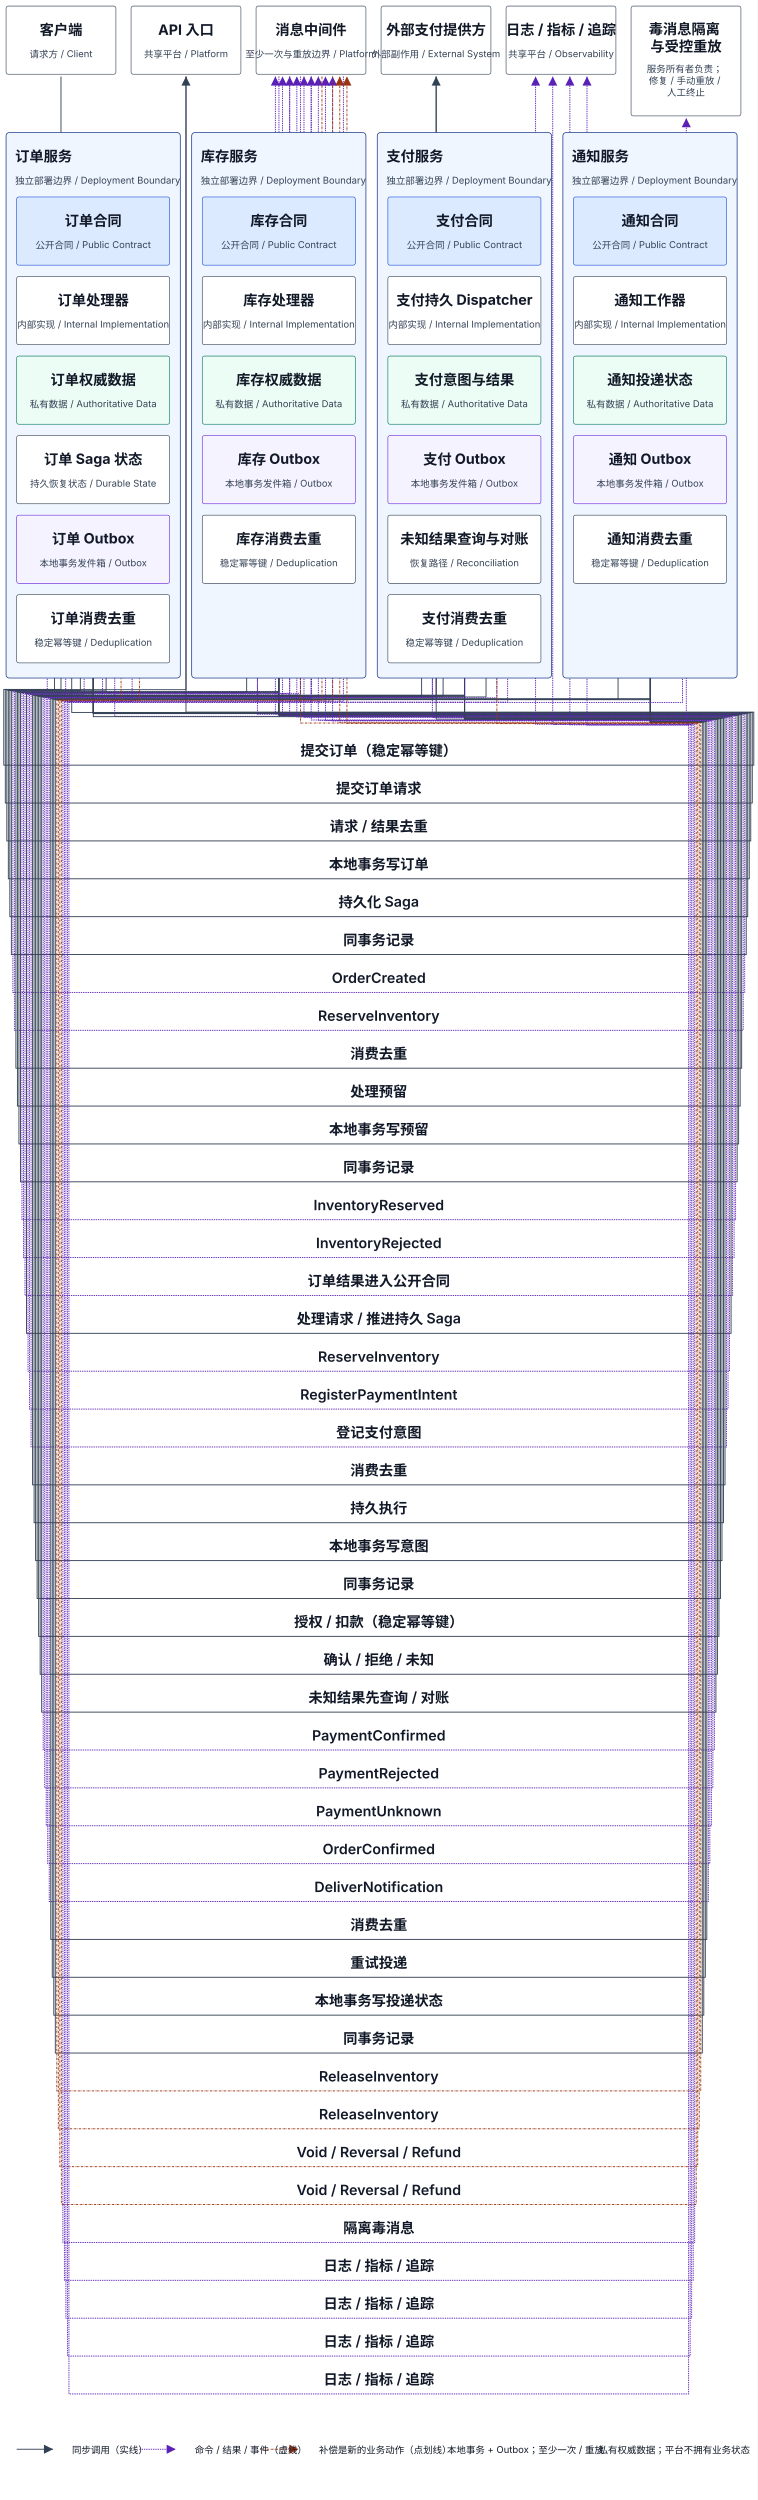
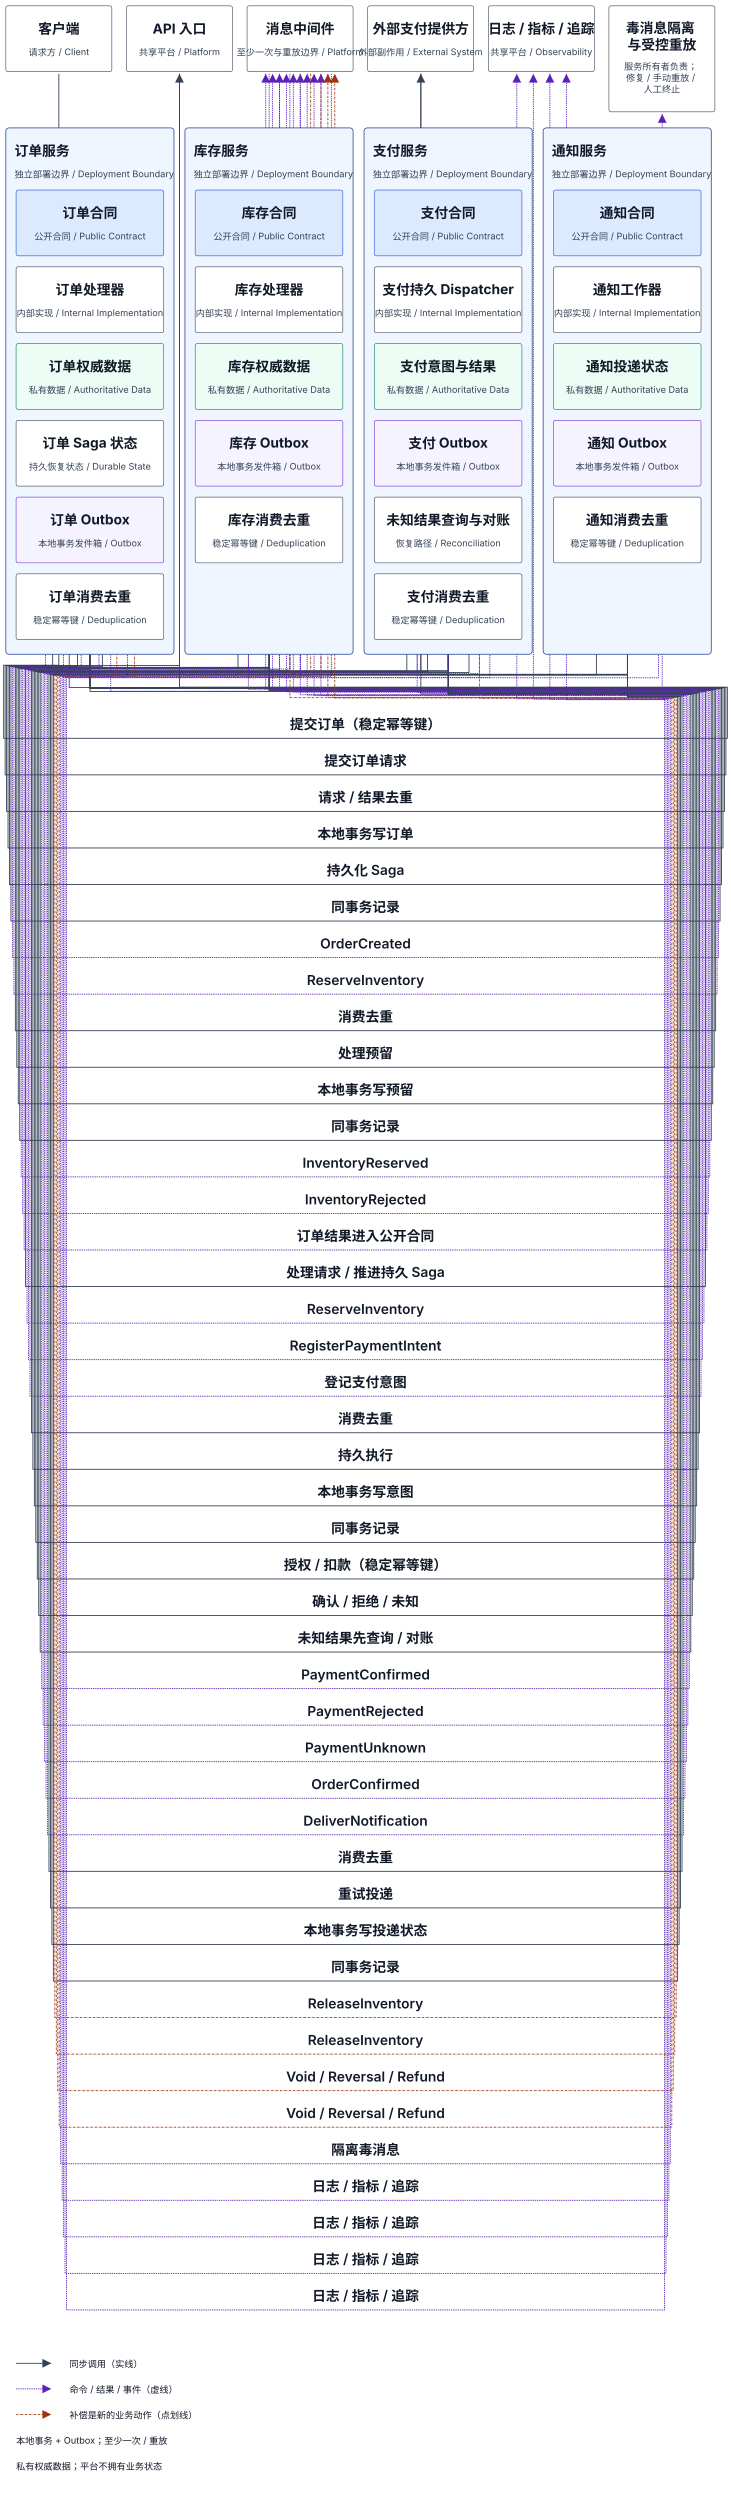
- <svg xmlns="http://www.w3.org/2000/svg" viewBox="0 0 10000 33000" role="img" aria-labelledby="sty05-title sty05-desc" data-authoring-to-render-scale="0.08" data-edge-stroke-clearance-css="8" data-edge-marker-clearance-css="16" data-edge-node-clearance-css="12" data-edge-boundary-clearance-css="12" data-header-inner-stroke-padding-css="12" data-edge-own-stroke-max-clearance-css="24">
+ <svg xmlns="http://www.w3.org/2000/svg" viewBox="0 0 10000 34200" role="img" aria-labelledby="sty05-title sty05-desc" data-authoring-to-render-scale="0.08" data-edge-stroke-clearance-css="8" data-edge-marker-clearance-css="16" data-edge-node-clearance-css="12" data-edge-boundary-clearance-css="12" data-header-inner-stroke-padding-css="12" data-edge-own-stroke-max-clearance-css="24">
  <defs>
    <marker id="arrow-sync" viewBox="0 0 10 10" refX="10" refY="5" markerWidth="10" markerHeight="10" markerUnits="strokeWidth" orient="auto">
      <path d="M0 0 L10 5 L0 10 Z" fill="#334155" />
    </marker>
    <marker id="arrow-message" viewBox="0 0 10 10" refX="10" refY="5" markerWidth="10" markerHeight="10" markerUnits="strokeWidth" orient="auto">
      <path d="M0 0 L10 5 L0 10 Z" fill="#5B21B6" />
    </marker>
    <marker id="arrow-compensation" viewBox="0 0 10 10" refX="10" refY="5" markerWidth="10" markerHeight="10" markerUnits="strokeWidth" orient="auto">
      <path d="M0 0 L10 5 L0 10 Z" fill="#9A3412" />
    </marker>
  </defs>
  <style>
    text { font-family: Inter, "Noto Sans SC", "Microsoft YaHei", sans-serif; }
    .service-boundary { fill: #EFF6FF; stroke: #1E3A8A; stroke-width: 10; }
    .contract-node { fill: #DBEAFE; stroke: #1D4ED8; stroke-width: 8; }
    .process-node { fill: #FFFFFF; stroke: #334155; stroke-width: 8; }
    .data-node { fill: #ECFDF5; stroke: #047857; stroke-width: 8; }
    .outbox-node { fill: #F5F3FF; stroke: #6D28D9; stroke-width: 8; }
    .node-title, .boundary-title { fill: #111827; font-size: 188px; font-weight: 700; }
    .node-type { fill: #334155; font-size: 125px; }
    .sync { fill: none; stroke: #334155; stroke-width: 12; stroke-dasharray: none; marker-end: url(#arrow-sync); }
    .message { fill: none; stroke: #5B21B6; stroke-width: 12; stroke-dasharray: 18 12; marker-end: url(#arrow-message); }
    .compensation { fill: none; stroke: #9A3412; stroke-width: 12; stroke-dasharray: 30 12 6 12; marker-end: url(#arrow-compensation); }
    .edge-label { fill: #111827; font-size: 188px; font-weight: 600; }
    .legend-label { fill: #111827; font-size: 125px; }
  </style>
-   <rect data-canvas-role="background" x="0" y="0" width="10000" height="33000" fill="#FFFFFF" />
+   <rect data-canvas-role="background" x="0" y="0" width="10000" height="34200" fill="#FFFFFF" />
  <path class="edge sync" data-edge-id="request-entry" data-source="client" data-target="api-entry" d="M805 1010 V9100 H50 V10100 H9950 V9400 H2455 V1010" />
  <text class="edge-label" data-edge-id="request-entry" x="5000" y="9975" text-anchor="middle">提交订单（稳定幂等键）</text>
  <path class="edge sync" data-edge-id="api-order-request" data-source="api-entry" data-target="order-contract" d="M2455.1 1010 V9104 H70 V10600 H9930 V9404 H946.8 V3530" />
  <text class="edge-label" data-edge-id="api-order-request" x="5000" y="10475" text-anchor="middle">提交订单请求</text>
  <path class="edge sync" data-edge-id="order-contract-dispatch" data-source="order-contract" data-target="order-consumer-dedup" d="M1230.2 3530 V9108 H90 V11100 H9910 V9408 H1230.7 V8780" />
  <text class="edge-label" data-edge-id="order-contract-dispatch" x="5000" y="10975" text-anchor="middle">请求 / 结果去重</text>
  <path class="edge sync" data-edge-id="order-owned-data-write" data-source="order-handler" data-target="order-data" d="M720.3 4580 V9112 H110 V11600 H9890 V9412 H1230.3 V5630" />
  <text class="edge-label" data-edge-id="order-owned-data-write" x="5000" y="11475" text-anchor="middle">本地事务写订单</text>
  <path class="edge sync" data-edge-id="order-saga-state-write" data-source="order-handler" data-target="order-saga-state" d="M1060.4 4580 V9116 H130 V12100 H9870 V9416 H1230.4 V6680" />
  <text class="edge-label" data-edge-id="order-saga-state-write" x="5000" y="11975" text-anchor="middle">持久化 Saga</text>
  <path class="edge sync" data-edge-id="order-outbox-write" data-source="order-handler" data-target="order-outbox" d="M1400.5 4580 V9120 H150 V12600 H9850 V9420 H1230.5 V7730" />
  <text class="edge-label" data-edge-id="order-outbox-write" x="5000" y="12475" text-anchor="middle">同事务记录</text>
  <path class="edge message" data-edge-id="order-created" data-source="order-outbox" data-target="message-broker" d="M623.5 7730 V9124 H170 V13100 H9830 V9424 H3634.8 V1010" />
  <text class="edge-label" data-edge-id="order-created" x="5000" y="12975" text-anchor="middle">OrderCreated</text>
  <path class="edge message" data-edge-id="reserve-inventory-command" data-source="message-broker" data-target="inventory-contract" d="M3682 1010 V9128 H190 V13600 H9810 V9428 H3397.4 V3530" />
  <text class="edge-label" data-edge-id="reserve-inventory-command" x="5000" y="13475" text-anchor="middle">ReserveInventory</text>
  <path class="edge sync" data-edge-id="inventory-consumer-deduplication" data-source="inventory-contract" data-target="inventory-consumer-dedup" d="M3680.8 3530 V9132 H210 V14100 H9790 V9432 H3681.3 V7730" />
  <text class="edge-label" data-edge-id="inventory-consumer-deduplication" x="5000" y="13975" text-anchor="middle">消费去重</text>
  <path class="edge sync" data-edge-id="inventory-contract-dispatch" data-source="inventory-consumer-dedup" data-target="inventory-handler" d="M3680.9 7730 V9136 H230 V14600 H9770 V9436 H3681.4 V4580" />
  <text class="edge-label" data-edge-id="inventory-contract-dispatch" x="5000" y="14475" text-anchor="middle">处理预留</text>
  <path class="edge sync" data-edge-id="inventory-owned-data-write" data-source="inventory-handler" data-target="inventory-data" d="M3256 4580 V9140 H250 V15100 H9750 V9440 H3681 V5630" />
  <text class="edge-label" data-edge-id="inventory-owned-data-write" x="5000" y="14975" text-anchor="middle">本地事务写预留</text>
  <path class="edge sync" data-edge-id="inventory-outbox-write" data-source="inventory-handler" data-target="inventory-outbox" d="M3681.1 4580 V9144 H270 V15600 H9730 V9444 H3681.6 V6680" />
  <text class="edge-label" data-edge-id="inventory-outbox-write" x="5000" y="15475" text-anchor="middle">同事务记录</text>
  <path class="edge message" data-edge-id="inventory-reserved-result" data-source="inventory-outbox" data-target="message-broker" d="M3397.9 6680 V9148 H290 V16100 H9710 V9448 H3729.5 V1010" />
  <text class="edge-label" data-edge-id="inventory-reserved-result" x="5000" y="15975" text-anchor="middle">InventoryReserved</text>
  <path class="edge message" data-edge-id="inventory-rejected-result" data-source="inventory-outbox" data-target="message-broker" d="M3964.6 6680 V9152 H310 V16600 H9690 V9452 H3823.8 V1010" />
  <text class="edge-label" data-edge-id="inventory-rejected-result" x="5000" y="16475" text-anchor="middle">InventoryRejected</text>
  <path class="edge message" data-edge-id="order-result-deduplication" data-source="message-broker" data-target="order-contract" d="M3823.9 1010 V9156 H330 V17100 H9670 V9456 H1514.7 V3530" />
  <text class="edge-label" data-edge-id="order-result-deduplication" x="5000" y="16975" text-anchor="middle">订单结果进入公开合同</text>
  <path class="edge sync" data-edge-id="order-result-dispatch" data-source="order-consumer-dedup" data-target="order-handler" d="M1231.5 8780 V9160 H350 V17600 H9650 V9460 H1232 V4580" />
  <text class="edge-label" data-edge-id="order-result-dispatch" x="5000" y="17475" text-anchor="middle">处理请求 / 推进持久 Saga</text>
  <path class="edge message" data-edge-id="reserve-inventory-publication" data-source="order-outbox" data-target="message-broker" d="M867.3 7730 V9164 H370 V18100 H9630 V9464 H3918.3 V1010" />
  <text class="edge-label" data-edge-id="reserve-inventory-publication" x="5000" y="17975" text-anchor="middle">ReserveInventory</text>
  <path class="edge message" data-edge-id="register-payment-intent" data-source="order-outbox" data-target="message-broker" d="M1110.3 7730 V9168 H390 V18600 H9610 V9468 H4012.5 V1010" />
  <text class="edge-label" data-edge-id="register-payment-intent" x="5000" y="18475" text-anchor="middle">RegisterPaymentIntent</text>
  <path class="edge message" data-edge-id="payment-command-delivery" data-source="message-broker" data-target="payment-contract" d="M3965.6 1010 V9172 H410 V19100 H9590 V9472 H5706.8 V3530" />
  <text class="edge-label" data-edge-id="payment-command-delivery" x="5000" y="18975" text-anchor="middle">登记支付意图</text>
  <path class="edge sync" data-edge-id="payment-consumer-deduplication" data-source="payment-contract" data-target="payment-consumer-dedup" d="M6131.9 3530 V9176 H430 V19600 H9570 V9476 H6132.4 V8780" />
  <text class="edge-label" data-edge-id="payment-consumer-deduplication" x="5000" y="19475" text-anchor="middle">消费去重</text>
  <path class="edge sync" data-edge-id="payment-contract-dispatch" data-source="payment-consumer-dedup" data-target="payment-dispatcher" d="M6132 8780 V9180 H450 V20100 H9550 V9480 H6132.5 V4580" />
  <text class="edge-label" data-edge-id="payment-contract-dispatch" x="5000" y="19975" text-anchor="middle">持久执行</text>
  <path class="edge sync" data-edge-id="payment-owned-data-write" data-source="payment-dispatcher" data-target="payment-data" d="M5565.4 4580 V9184 H470 V20600 H9530 V9484 H6132.1 V5630" />
  <text class="edge-label" data-edge-id="payment-owned-data-write" x="5000" y="20475" text-anchor="middle">本地事务写意图</text>
  <path class="edge sync" data-edge-id="payment-outbox-write" data-source="payment-dispatcher" data-target="payment-outbox" d="M5848.9 4580 V9188 H490 V21100 H9510 V9488 H6132.2 V6680" />
  <text class="edge-label" data-edge-id="payment-outbox-write" x="5000" y="20975" text-anchor="middle">同事务记录</text>
  <path class="edge sync" data-edge-id="provider-authorization" data-source="payment-dispatcher" data-target="payment-provider" d="M6132.3 4580 V9192 H510 V21600 H9490 V9492 H5757.3 V1010" />
  <text class="edge-label" data-edge-id="provider-authorization" x="5000" y="21475" text-anchor="middle">授权 / 扣款（稳定幂等键）</text>
  <path class="edge sync" data-edge-id="provider-result" data-source="payment-provider" data-target="payment-contract" d="M5757.4 1010 V9196 H530 V22100 H9470 V9496 H6132.9 V3530" />
  <text class="edge-label" data-edge-id="provider-result" x="5000" y="21975" text-anchor="middle">确认 / 拒绝 / 未知</text>
  <path class="edge sync" data-edge-id="payment-unknown-reconciliation" data-source="payment-dispatcher" data-target="payment-reconciliation" d="M6415.8 4580 V9200 H550 V22600 H9450 V9500 H6133 V7730" />
  <text class="edge-label" data-edge-id="payment-unknown-reconciliation" x="5000" y="22475" text-anchor="middle">未知结果先查询 / 对账</text>
  <path class="edge message" data-edge-id="payment-confirmed" data-source="payment-outbox" data-target="message-broker" d="M5707.6 6680 V9204 H570 V23100 H9430 V9504 H4107.6 V1010" />
  <text class="edge-label" data-edge-id="payment-confirmed" x="5000" y="22975" text-anchor="middle">PaymentConfirmed</text>
  <path class="edge message" data-edge-id="payment-rejected" data-source="payment-outbox" data-target="message-broker" d="M6132.7 6680 V9208 H590 V23600 H9410 V9508 H4201.9 V1010" />
  <text class="edge-label" data-edge-id="payment-rejected" x="5000" y="23475" text-anchor="middle">PaymentRejected</text>
  <path class="edge message" data-edge-id="payment-unknown" data-source="payment-outbox" data-target="message-broker" d="M6557.8 6680 V9212 H610 V24100 H9390 V9512 H4296.1 V1010" />
  <text class="edge-label" data-edge-id="payment-unknown" x="5000" y="23975" text-anchor="middle">PaymentUnknown</text>
  <path class="edge message" data-edge-id="order-confirmed" data-source="order-outbox" data-target="message-broker" d="M1354.3 7730 V9216 H630 V24600 H9370 V9516 H4390.4 V1010" />
  <text class="edge-label" data-edge-id="order-confirmed" x="5000" y="24475" text-anchor="middle">OrderConfirmed</text>
  <path class="edge message" data-edge-id="notification-delivery" data-source="message-broker" data-target="notification-contract" d="M4108 1010 V9220 H650 V25100 H9350 V9520 H8583 V3530" />
  <text class="edge-label" data-edge-id="notification-delivery" x="5000" y="24975" text-anchor="middle">DeliverNotification</text>
  <path class="edge sync" data-edge-id="notification-consumer-deduplication" data-source="notification-contract" data-target="notification-consumer-dedup" d="M8583.1 3530 V9224 H670 V25600 H9330 V9524 H8583.6 V7730" />
  <text class="edge-label" data-edge-id="notification-consumer-deduplication" x="5000" y="25475" text-anchor="middle">消费去重</text>
  <path class="edge sync" data-edge-id="notification-contract-dispatch" data-source="notification-consumer-dedup" data-target="notification-worker" d="M8583.2 7730 V9228 H690 V26100 H9310 V9528 H8583.7 V4580" />
  <text class="edge-label" data-edge-id="notification-contract-dispatch" x="5000" y="25975" text-anchor="middle">重试投递</text>
  <path class="edge sync" data-edge-id="notification-owned-data-write" data-source="notification-worker" data-target="notification-data" d="M8158.3 4580 V9232 H710 V26600 H9290 V9532 H8583.3 V5630" />
  <text class="edge-label" data-edge-id="notification-owned-data-write" x="5000" y="26475" text-anchor="middle">本地事务写投递状态</text>
  <path class="edge sync" data-edge-id="notification-outbox-write" data-source="notification-worker" data-target="notification-outbox" d="M8583.4 4580 V9236 H730 V27100 H9270 V9536 H8583.9 V6680" />
  <text class="edge-label" data-edge-id="notification-outbox-write" x="5000" y="26975" text-anchor="middle">同事务记录</text>
  <path class="edge compensation" data-edge-id="release-inventory-compensation-publication" data-source="order-outbox" data-target="message-broker" d="M1597.8 7730 V9240 H750 V27600 H9250 V9540 H4485.2 V1010" />
  <text class="edge-label" data-edge-id="release-inventory-compensation-publication" x="5000" y="27475" text-anchor="middle">ReleaseInventory</text>
  <path class="edge compensation" data-edge-id="release-inventory-compensation" data-source="message-broker" data-target="inventory-contract" d="M4249.9 1010 V9244 H770 V28100 H9230 V9544 H3966.9 V3530" />
  <text class="edge-label" data-edge-id="release-inventory-compensation" x="5000" y="27975" text-anchor="middle">ReleaseInventory</text>
  <path class="edge compensation" data-edge-id="payment-compensation-publication" data-source="order-outbox" data-target="message-broker" d="M1840.8 7730 V9248 H790 V28600 H9210 V9548 H4579.5 V1010" />
  <text class="edge-label" data-edge-id="payment-compensation-publication" x="5000" y="28475" text-anchor="middle">Void / Reversal / Refund</text>
  <path class="edge compensation" data-edge-id="payment-void-reversal-refund" data-source="message-broker" data-target="payment-contract" d="M4391.3 1010 V9252 H810 V29100 H9190 V9552 H6558.8 V3530" />
  <text class="edge-label" data-edge-id="payment-void-reversal-refund" x="5000" y="28975" text-anchor="middle">Void / Reversal / Refund</text>
  <path class="edge message" data-edge-id="poison-message-routing" data-source="message-broker" data-target="poison-message-isolation" d="M4532.7 1010 V9256 H830 V29600 H9170 V9556 H9058.9 V1560" />
  <text class="edge-label" data-edge-id="poison-message-routing" x="5000" y="29475" text-anchor="middle">隔离毒消息</text>
  <path class="edge message" data-edge-id="order-observability-signal" data-source="order-handler" data-target="observability-platform" d="M1744 4580 V9260 H850 V30100 H9150 V9560 H7070 V1010" />
  <text class="edge-label" data-edge-id="order-observability-signal" x="5000" y="29975" text-anchor="middle">日志 / 指标 / 追踪</text>
  <path class="edge message" data-edge-id="inventory-observability-signal" data-source="inventory-handler" data-target="observability-platform" d="M4109.1 4580 V9264 H870 V30600 H9130 V9564 H7296.1 V1010" />
  <text class="edge-label" data-edge-id="inventory-observability-signal" x="5000" y="30475" text-anchor="middle">日志 / 指标 / 追踪</text>
  <path class="edge message" data-edge-id="payment-observability-signal" data-source="payment-dispatcher" data-target="observability-platform" d="M6700.9 4580 V9268 H890 V31100 H9110 V9568 H7522.2 V1010" />
  <text class="edge-label" data-edge-id="payment-observability-signal" x="5000" y="30975" text-anchor="middle">日志 / 指标 / 追踪</text>
  <path class="edge message" data-edge-id="notification-observability-signal" data-source="notification-worker" data-target="observability-platform" d="M9009.3 4580 V9272 H910 V31600 H9090 V9572 H7748.3 V1010" />
  <text class="edge-label" data-edge-id="notification-observability-signal" x="5000" y="31475" text-anchor="middle">日志 / 指标 / 追踪</text>
  <g data-node-id="client" data-type-label="请求方 / Client" data-node-bounds="80 80 1450 900">
    <rect class="process-node" x="80" y="80" width="1450" height="900" rx="28" />
    <text class="node-title" data-text-role="title" x="805" y="460" text-anchor="middle" textLength="1210" lengthAdjust="spacingAndGlyphs">客户端</text>
    <text class="node-type" data-text-role="type" x="805" y="760" text-anchor="middle" textLength="1210" lengthAdjust="spacingAndGlyphs">请求方 / Client</text>
  </g>
  <g data-node-id="order-service-boundary" data-type-label="独立部署边界 / Deployment Boundary" data-node-bounds="80 1750 2300 7200">
    <rect class="service-boundary" x="80" y="1750" width="2300" height="7200" rx="42" />
    <text class="boundary-title" data-text-role="title" x="200" y="2130" text-anchor="start" textLength="2060" lengthAdjust="spacingAndGlyphs">订单服务</text>
    <text class="node-type" data-text-role="type" x="200" y="2430" text-anchor="start" textLength="2060" lengthAdjust="spacingAndGlyphs">独立部署边界 / Deployment Boundary</text>
  </g>
  <g data-node-id="inventory-service-boundary" data-type-label="独立部署边界 / Deployment Boundary" data-node-bounds="2530 1750 2300 7200">
    <rect class="service-boundary" x="2530" y="1750" width="2300" height="7200" rx="42" />
    <text class="boundary-title" data-text-role="title" x="2650" y="2130" text-anchor="start" textLength="2060" lengthAdjust="spacingAndGlyphs">库存服务</text>
    <text class="node-type" data-text-role="type" x="2650" y="2430" text-anchor="start" textLength="2060" lengthAdjust="spacingAndGlyphs">独立部署边界 / Deployment Boundary</text>
  </g>
  <g data-node-id="payment-service-boundary" data-type-label="独立部署边界 / Deployment Boundary" data-node-bounds="4980 1750 2300 7200">
    <rect class="service-boundary" x="4980" y="1750" width="2300" height="7200" rx="42" />
    <text class="boundary-title" data-text-role="title" x="5100" y="2130" text-anchor="start" textLength="2060" lengthAdjust="spacingAndGlyphs">支付服务</text>
    <text class="node-type" data-text-role="type" x="5100" y="2430" text-anchor="start" textLength="2060" lengthAdjust="spacingAndGlyphs">独立部署边界 / Deployment Boundary</text>
  </g>
  <g data-node-id="notification-service-boundary" data-type-label="独立部署边界 / Deployment Boundary" data-node-bounds="7430 1750 2300 7200">
    <rect class="service-boundary" x="7430" y="1750" width="2300" height="7200" rx="42" />
    <text class="boundary-title" data-text-role="title" x="7550" y="2130" text-anchor="start" textLength="2060" lengthAdjust="spacingAndGlyphs">通知服务</text>
    <text class="node-type" data-text-role="type" x="7550" y="2430" text-anchor="start" textLength="2060" lengthAdjust="spacingAndGlyphs">独立部署边界 / Deployment Boundary</text>
  </g>
  <g data-node-id="order-contract" data-type-label="公开合同 / Public Contract" data-node-bounds="220 2600 2020 900">
    <rect class="contract-node" x="220" y="2600" width="2020" height="900" rx="28" />
    <text class="node-title" data-text-role="title" x="1230" y="2980" text-anchor="middle" textLength="1780" lengthAdjust="spacingAndGlyphs">订单合同</text>
    <text class="node-type" data-text-role="type" x="1230" y="3280" text-anchor="middle" textLength="1780" lengthAdjust="spacingAndGlyphs">公开合同 / Public Contract</text>
  </g>
  <g data-node-id="order-handler" data-type-label="内部实现 / Internal Implementation" data-node-bounds="220 3650 2020 900">
    <rect class="process-node" x="220" y="3650" width="2020" height="900" rx="28" />
    <text class="node-title" data-text-role="title" x="1230" y="4030" text-anchor="middle" textLength="1780" lengthAdjust="spacingAndGlyphs">订单处理器</text>
    <text class="node-type" data-text-role="type" x="1230" y="4330" text-anchor="middle" textLength="1780" lengthAdjust="spacingAndGlyphs">内部实现 / Internal Implementation</text>
  </g>
  <g data-node-id="order-data" data-type-label="私有数据 / Authoritative Data" data-node-bounds="220 4700 2020 900">
    <rect class="data-node" x="220" y="4700" width="2020" height="900" rx="28" />
    <text class="node-title" data-text-role="title" x="1230" y="5080" text-anchor="middle" textLength="1780" lengthAdjust="spacingAndGlyphs">订单权威数据</text>
    <text class="node-type" data-text-role="type" x="1230" y="5380" text-anchor="middle" textLength="1780" lengthAdjust="spacingAndGlyphs">私有数据 / Authoritative Data</text>
  </g>
  <g data-node-id="order-saga-state" data-type-label="持久恢复状态 / Durable State" data-node-bounds="220 5750 2020 900">
    <rect class="process-node" x="220" y="5750" width="2020" height="900" rx="28" />
    <text class="node-title" data-text-role="title" x="1230" y="6130" text-anchor="middle" textLength="1780" lengthAdjust="spacingAndGlyphs">订单 Saga 状态</text>
    <text class="node-type" data-text-role="type" x="1230" y="6430" text-anchor="middle" textLength="1780" lengthAdjust="spacingAndGlyphs">持久恢复状态 / Durable State</text>
  </g>
  <g data-node-id="order-outbox" data-type-label="本地事务发件箱 / Outbox" data-node-bounds="220 6800 2020 900">
    <rect class="outbox-node" x="220" y="6800" width="2020" height="900" rx="28" />
    <text class="node-title" data-text-role="title" x="1230" y="7180" text-anchor="middle" textLength="1780" lengthAdjust="spacingAndGlyphs">订单 Outbox</text>
    <text class="node-type" data-text-role="type" x="1230" y="7480" text-anchor="middle" textLength="1780" lengthAdjust="spacingAndGlyphs">本地事务发件箱 / Outbox</text>
  </g>
  <g data-node-id="order-consumer-dedup" data-type-label="稳定幂等键 / Deduplication" data-node-bounds="220 7850 2020 900">
    <rect class="process-node" x="220" y="7850" width="2020" height="900" rx="28" />
    <text class="node-title" data-text-role="title" x="1230" y="8230" text-anchor="middle" textLength="1780" lengthAdjust="spacingAndGlyphs">订单消费去重</text>
    <text class="node-type" data-text-role="type" x="1230" y="8530" text-anchor="middle" textLength="1780" lengthAdjust="spacingAndGlyphs">稳定幂等键 / Deduplication</text>
  </g>
  <g data-node-id="inventory-contract" data-type-label="公开合同 / Public Contract" data-node-bounds="2670 2600 2020 900">
    <rect class="contract-node" x="2670" y="2600" width="2020" height="900" rx="28" />
    <text class="node-title" data-text-role="title" x="3680" y="2980" text-anchor="middle" textLength="1780" lengthAdjust="spacingAndGlyphs">库存合同</text>
    <text class="node-type" data-text-role="type" x="3680" y="3280" text-anchor="middle" textLength="1780" lengthAdjust="spacingAndGlyphs">公开合同 / Public Contract</text>
  </g>
  <g data-node-id="inventory-handler" data-type-label="内部实现 / Internal Implementation" data-node-bounds="2670 3650 2020 900">
    <rect class="process-node" x="2670" y="3650" width="2020" height="900" rx="28" />
    <text class="node-title" data-text-role="title" x="3680" y="4030" text-anchor="middle" textLength="1780" lengthAdjust="spacingAndGlyphs">库存处理器</text>
    <text class="node-type" data-text-role="type" x="3680" y="4330" text-anchor="middle" textLength="1780" lengthAdjust="spacingAndGlyphs">内部实现 / Internal Implementation</text>
  </g>
  <g data-node-id="inventory-data" data-type-label="私有数据 / Authoritative Data" data-node-bounds="2670 4700 2020 900">
    <rect class="data-node" x="2670" y="4700" width="2020" height="900" rx="28" />
    <text class="node-title" data-text-role="title" x="3680" y="5080" text-anchor="middle" textLength="1780" lengthAdjust="spacingAndGlyphs">库存权威数据</text>
    <text class="node-type" data-text-role="type" x="3680" y="5380" text-anchor="middle" textLength="1780" lengthAdjust="spacingAndGlyphs">私有数据 / Authoritative Data</text>
  </g>
  <g data-node-id="inventory-outbox" data-type-label="本地事务发件箱 / Outbox" data-node-bounds="2670 5750 2020 900">
    <rect class="outbox-node" x="2670" y="5750" width="2020" height="900" rx="28" />
    <text class="node-title" data-text-role="title" x="3680" y="6130" text-anchor="middle" textLength="1780" lengthAdjust="spacingAndGlyphs">库存 Outbox</text>
    <text class="node-type" data-text-role="type" x="3680" y="6430" text-anchor="middle" textLength="1780" lengthAdjust="spacingAndGlyphs">本地事务发件箱 / Outbox</text>
  </g>
  <g data-node-id="inventory-consumer-dedup" data-type-label="稳定幂等键 / Deduplication" data-node-bounds="2670 6800 2020 900">
    <rect class="process-node" x="2670" y="6800" width="2020" height="900" rx="28" />
    <text class="node-title" data-text-role="title" x="3680" y="7180" text-anchor="middle" textLength="1780" lengthAdjust="spacingAndGlyphs">库存消费去重</text>
    <text class="node-type" data-text-role="type" x="3680" y="7480" text-anchor="middle" textLength="1780" lengthAdjust="spacingAndGlyphs">稳定幂等键 / Deduplication</text>
  </g>
  <g data-node-id="payment-contract" data-type-label="公开合同 / Public Contract" data-node-bounds="5120 2600 2020 900">
    <rect class="contract-node" x="5120" y="2600" width="2020" height="900" rx="28" />
    <text class="node-title" data-text-role="title" x="6130" y="2980" text-anchor="middle" textLength="1780" lengthAdjust="spacingAndGlyphs">支付合同</text>
    <text class="node-type" data-text-role="type" x="6130" y="3280" text-anchor="middle" textLength="1780" lengthAdjust="spacingAndGlyphs">公开合同 / Public Contract</text>
  </g>
  <g data-node-id="payment-dispatcher" data-type-label="内部实现 / Internal Implementation" data-node-bounds="5120 3650 2020 900">
    <rect class="process-node" x="5120" y="3650" width="2020" height="900" rx="28" />
    <text class="node-title" data-text-role="title" x="6130" y="4030" text-anchor="middle" textLength="1780" lengthAdjust="spacingAndGlyphs">支付持久 Dispatcher</text>
    <text class="node-type" data-text-role="type" x="6130" y="4330" text-anchor="middle" textLength="1780" lengthAdjust="spacingAndGlyphs">内部实现 / Internal Implementation</text>
  </g>
  <g data-node-id="payment-data" data-type-label="私有数据 / Authoritative Data" data-node-bounds="5120 4700 2020 900">
    <rect class="data-node" x="5120" y="4700" width="2020" height="900" rx="28" />
    <text class="node-title" data-text-role="title" x="6130" y="5080" text-anchor="middle" textLength="1780" lengthAdjust="spacingAndGlyphs">支付意图与结果</text>
    <text class="node-type" data-text-role="type" x="6130" y="5380" text-anchor="middle" textLength="1780" lengthAdjust="spacingAndGlyphs">私有数据 / Authoritative Data</text>
  </g>
  <g data-node-id="payment-outbox" data-type-label="本地事务发件箱 / Outbox" data-node-bounds="5120 5750 2020 900">
    <rect class="outbox-node" x="5120" y="5750" width="2020" height="900" rx="28" />
    <text class="node-title" data-text-role="title" x="6130" y="6130" text-anchor="middle" textLength="1780" lengthAdjust="spacingAndGlyphs">支付 Outbox</text>
    <text class="node-type" data-text-role="type" x="6130" y="6430" text-anchor="middle" textLength="1780" lengthAdjust="spacingAndGlyphs">本地事务发件箱 / Outbox</text>
  </g>
  <g data-node-id="payment-reconciliation" data-type-label="恢复路径 / Reconciliation" data-node-bounds="5120 6800 2020 900">
    <rect class="process-node" x="5120" y="6800" width="2020" height="900" rx="28" />
    <text class="node-title" data-text-role="title" x="6130" y="7180" text-anchor="middle" textLength="1780" lengthAdjust="spacingAndGlyphs">未知结果查询与对账</text>
    <text class="node-type" data-text-role="type" x="6130" y="7480" text-anchor="middle" textLength="1780" lengthAdjust="spacingAndGlyphs">恢复路径 / Reconciliation</text>
  </g>
  <g data-node-id="payment-consumer-dedup" data-type-label="稳定幂等键 / Deduplication" data-node-bounds="5120 7850 2020 900">
    <rect class="process-node" x="5120" y="7850" width="2020" height="900" rx="28" />
    <text class="node-title" data-text-role="title" x="6130" y="8230" text-anchor="middle" textLength="1780" lengthAdjust="spacingAndGlyphs">支付消费去重</text>
    <text class="node-type" data-text-role="type" x="6130" y="8530" text-anchor="middle" textLength="1780" lengthAdjust="spacingAndGlyphs">稳定幂等键 / Deduplication</text>
  </g>
  <g data-node-id="notification-contract" data-type-label="公开合同 / Public Contract" data-node-bounds="7570 2600 2020 900">
    <rect class="contract-node" x="7570" y="2600" width="2020" height="900" rx="28" />
    <text class="node-title" data-text-role="title" x="8580" y="2980" text-anchor="middle" textLength="1780" lengthAdjust="spacingAndGlyphs">通知合同</text>
    <text class="node-type" data-text-role="type" x="8580" y="3280" text-anchor="middle" textLength="1780" lengthAdjust="spacingAndGlyphs">公开合同 / Public Contract</text>
  </g>
  <g data-node-id="notification-worker" data-type-label="内部实现 / Internal Implementation" data-node-bounds="7570 3650 2020 900">
    <rect class="process-node" x="7570" y="3650" width="2020" height="900" rx="28" />
    <text class="node-title" data-text-role="title" x="8580" y="4030" text-anchor="middle" textLength="1780" lengthAdjust="spacingAndGlyphs">通知工作器</text>
    <text class="node-type" data-text-role="type" x="8580" y="4330" text-anchor="middle" textLength="1780" lengthAdjust="spacingAndGlyphs">内部实现 / Internal Implementation</text>
  </g>
  <g data-node-id="notification-data" data-type-label="私有数据 / Authoritative Data" data-node-bounds="7570 4700 2020 900">
    <rect class="data-node" x="7570" y="4700" width="2020" height="900" rx="28" />
    <text class="node-title" data-text-role="title" x="8580" y="5080" text-anchor="middle" textLength="1780" lengthAdjust="spacingAndGlyphs">通知投递状态</text>
    <text class="node-type" data-text-role="type" x="8580" y="5380" text-anchor="middle" textLength="1780" lengthAdjust="spacingAndGlyphs">私有数据 / Authoritative Data</text>
  </g>
  <g data-node-id="notification-outbox" data-type-label="本地事务发件箱 / Outbox" data-node-bounds="7570 5750 2020 900">
    <rect class="outbox-node" x="7570" y="5750" width="2020" height="900" rx="28" />
    <text class="node-title" data-text-role="title" x="8580" y="6130" text-anchor="middle" textLength="1780" lengthAdjust="spacingAndGlyphs">通知 Outbox</text>
    <text class="node-type" data-text-role="type" x="8580" y="6430" text-anchor="middle" textLength="1780" lengthAdjust="spacingAndGlyphs">本地事务发件箱 / Outbox</text>
  </g>
  <g data-node-id="notification-consumer-dedup" data-type-label="稳定幂等键 / Deduplication" data-node-bounds="7570 6800 2020 900">
    <rect class="process-node" x="7570" y="6800" width="2020" height="900" rx="28" />
    <text class="node-title" data-text-role="title" x="8580" y="7180" text-anchor="middle" textLength="1780" lengthAdjust="spacingAndGlyphs">通知消费去重</text>
    <text class="node-type" data-text-role="type" x="8580" y="7480" text-anchor="middle" textLength="1780" lengthAdjust="spacingAndGlyphs">稳定幂等键 / Deduplication</text>
  </g>
  <g data-node-id="api-entry" data-type-label="共享平台 / Platform" data-node-bounds="1730 80 1450 900">
    <rect class="process-node" x="1730" y="80" width="1450" height="900" rx="28" />
    <text class="node-title" data-text-role="title" x="2455" y="460" text-anchor="middle" textLength="1210" lengthAdjust="spacingAndGlyphs">API 入口</text>
    <text class="node-type" data-text-role="type" x="2455" y="760" text-anchor="middle" textLength="1210" lengthAdjust="spacingAndGlyphs">共享平台 / Platform</text>
  </g>
  <g data-node-id="message-broker" data-type-label="至少一次与重放边界 / Platform" data-node-bounds="3380 80 1450 900">
    <rect class="process-node" x="3380" y="80" width="1450" height="900" rx="28" />
    <text class="node-title" data-text-role="title" x="4105" y="460" text-anchor="middle" textLength="1210" lengthAdjust="spacingAndGlyphs">消息中间件</text>
    <text class="node-type" data-text-role="type" x="4105" y="760" text-anchor="middle" textLength="1210" lengthAdjust="spacingAndGlyphs">至少一次与重放边界 / Platform</text>
  </g>
  <g data-node-id="payment-provider" data-type-label="外部副作用 / External System" data-node-bounds="5030 80 1450 900">
    <rect class="process-node" x="5030" y="80" width="1450" height="900" rx="28" />
    <text class="node-title" data-text-role="title" x="5755" y="460" text-anchor="middle" textLength="1210" lengthAdjust="spacingAndGlyphs">外部支付提供方</text>
    <text class="node-type" data-text-role="type" x="5755" y="760" text-anchor="middle" textLength="1210" lengthAdjust="spacingAndGlyphs">外部副作用 / External System</text>
  </g>
  <g data-node-id="observability-platform" data-type-label="共享平台 / Observability" data-node-bounds="6680 80 1450 900">
    <rect class="process-node" x="6680" y="80" width="1450" height="900" rx="28" />
    <text class="node-title" data-text-role="title" x="7405" y="460" text-anchor="middle" textLength="1210" lengthAdjust="spacingAndGlyphs">日志 / 指标 / 追踪</text>
    <text class="node-type" data-text-role="type" x="7405" y="760" text-anchor="middle" textLength="1210" lengthAdjust="spacingAndGlyphs">共享平台 / Observability</text>
  </g>
  <g data-node-id="poison-message-isolation" data-type-label="服务所有者负责；修复 / 手动重放 / 人工终止" data-node-bounds="8330 80 1450 1450">
    <rect class="process-node" x="8330" y="80" width="1450" height="1450" rx="28" />
    <text class="node-title" data-text-role="title" x="9055" text-anchor="middle">
      <tspan x="9055" y="450">毒消息隔离</tspan>
      <tspan x="9055" y="680">与受控重放</tspan>
    </text>
    <text class="node-type" data-text-role="type" x="9055" text-anchor="middle">
      <tspan x="9055" y="955">服务所有者负责；</tspan>
      <tspan x="9055" y="1110">修复 / 手动重放 / </tspan>
      <tspan x="9055" y="1265">人工终止</tspan>
    </text>
  </g>
  <g data-node-id="legend-sync-line" data-type-label="" data-node-bounds="180 32200 1250 260" data-legend-line="sync">
    <path class="sync" d="M 220 32330 H 700" />
    <text class="legend-label" data-text-role="title" x="780" y="32385" />
    <text class="node-type" data-text-role="type" x="780" y="32425" />
  </g>
-   <g data-node-id="legend-message-line" data-type-label="" data-node-bounds="1800 32200 1250 260" data-legend-line="message">
-     <path class="message" d="M 1840 32330 H 2320" />
-     <text class="legend-label" data-text-role="title" x="2400" y="32385" />
-     <text class="node-type" data-text-role="type" x="2400" y="32425" />
-   </g>
-   <g data-node-id="legend-compensation-line" data-type-label="" data-node-bounds="3420 32200 1600 260" data-legend-line="compensation">
-     <path class="compensation" d="M 3460 32330 H 3940" />
-     <text class="legend-label" data-text-role="title" x="4020" y="32385" />
-     <text class="node-type" data-text-role="type" x="4020" y="32425" />
-   </g>
-   <text class="legend-label" data-legend-for="sync" x="950" y="32385">同步调用（实线）</text>
-   <text class="legend-label" data-legend-for="message" x="2570" y="32385">命令 / 结果 / 事件（虚线）</text>
-   <text class="legend-label" data-legend-for="compensation" x="4210" y="32385">补偿是新的业务动作（点划线）</text>
-   <text class="legend-label" x="5900" y="32385">本地事务 + Outbox；至少一次 / 重放</text>
-   <text class="legend-label" x="7900" y="32385">私有权威数据；平台不拥有业务状态</text>
+   <g data-node-id="legend-message-line" data-type-label="" data-node-bounds="180 32550 1250 260" data-legend-line="message">
+     <path class="message" d="M 220 32680 H 700" />
+     <text class="legend-label" data-text-role="title" x="780" y="32735" />
+     <text class="node-type" data-text-role="type" x="780" y="32775" />
+   </g>
+   <g data-node-id="legend-compensation-line" data-type-label="" data-node-bounds="180 32900 1600 260" data-legend-line="compensation">
+     <path class="compensation" d="M 220 33030 H 700" />
+     <text class="legend-label" data-text-role="title" x="780" y="33085" />
+     <text class="node-type" data-text-role="type" x="780" y="33125" />
+   </g>
+   <text class="legend-label" data-legend-for="sync" data-legend-entry="sync" x="950" y="32385">同步调用（实线）</text>
+   <text class="legend-label" data-legend-for="message" data-legend-entry="message" x="950" y="32735">命令 / 结果 / 事件（虚线）</text>
+   <text class="legend-label" data-legend-for="compensation" data-legend-entry="compensation" x="950" y="33085">补偿是新的业务动作（点划线）</text>
+   <text class="legend-label" data-legend-entry="transaction" x="220" y="33435">本地事务 + Outbox；至少一次 / 重放</text>
+   <text class="legend-label" data-legend-entry="ownership" x="220" y="33785">私有权威数据；平台不拥有业务状态</text>
</svg>
